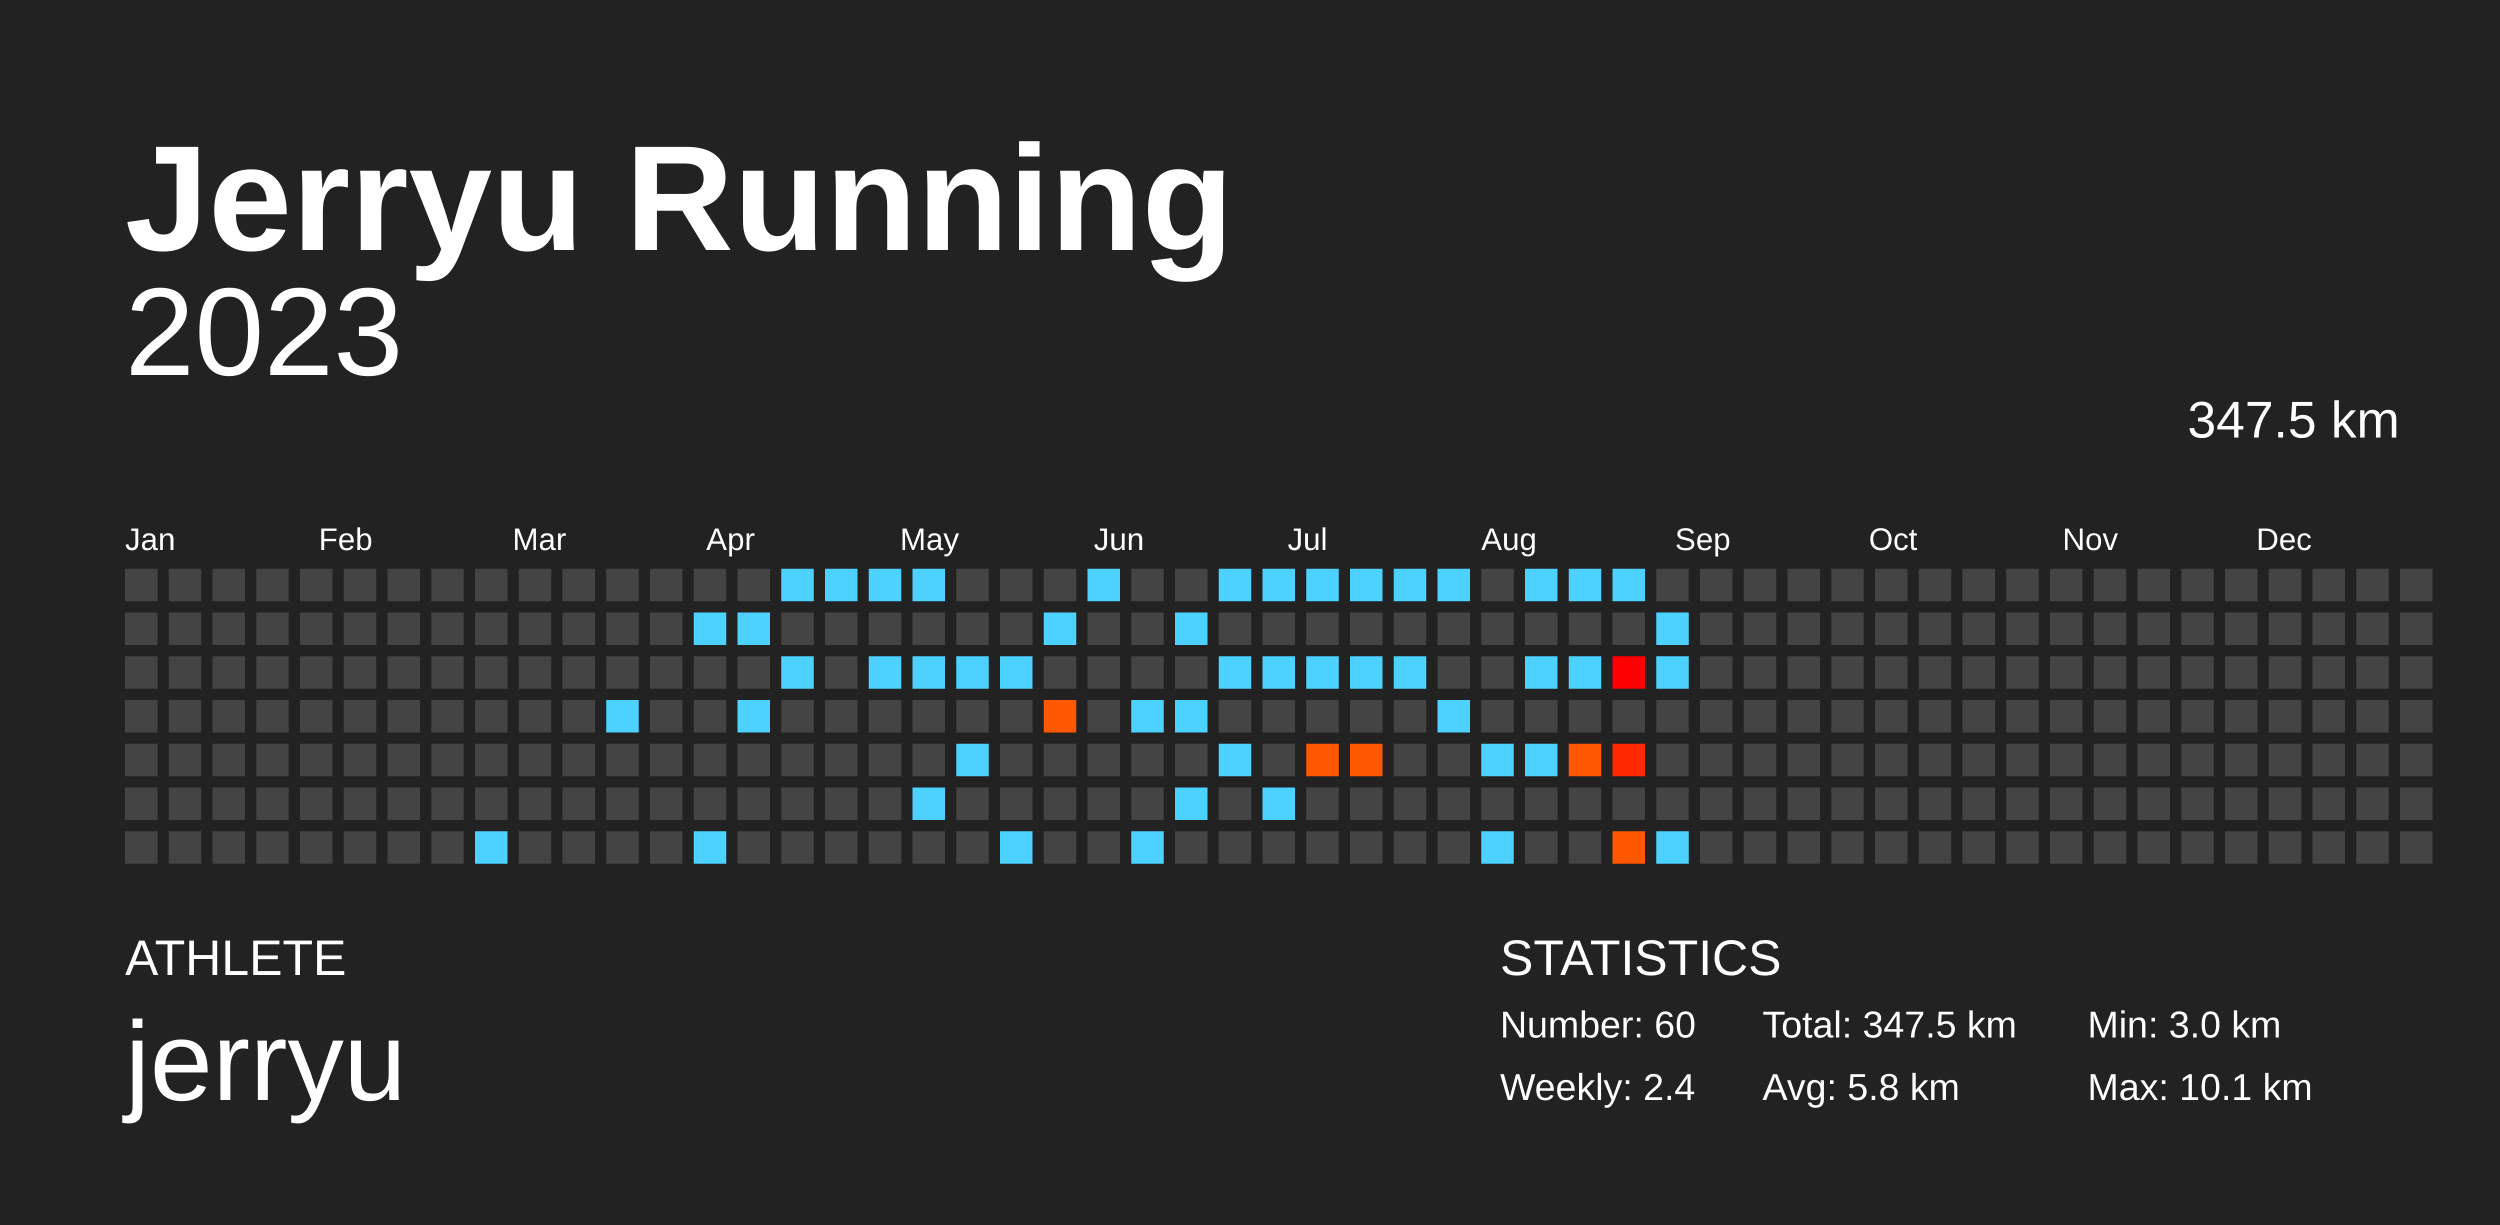
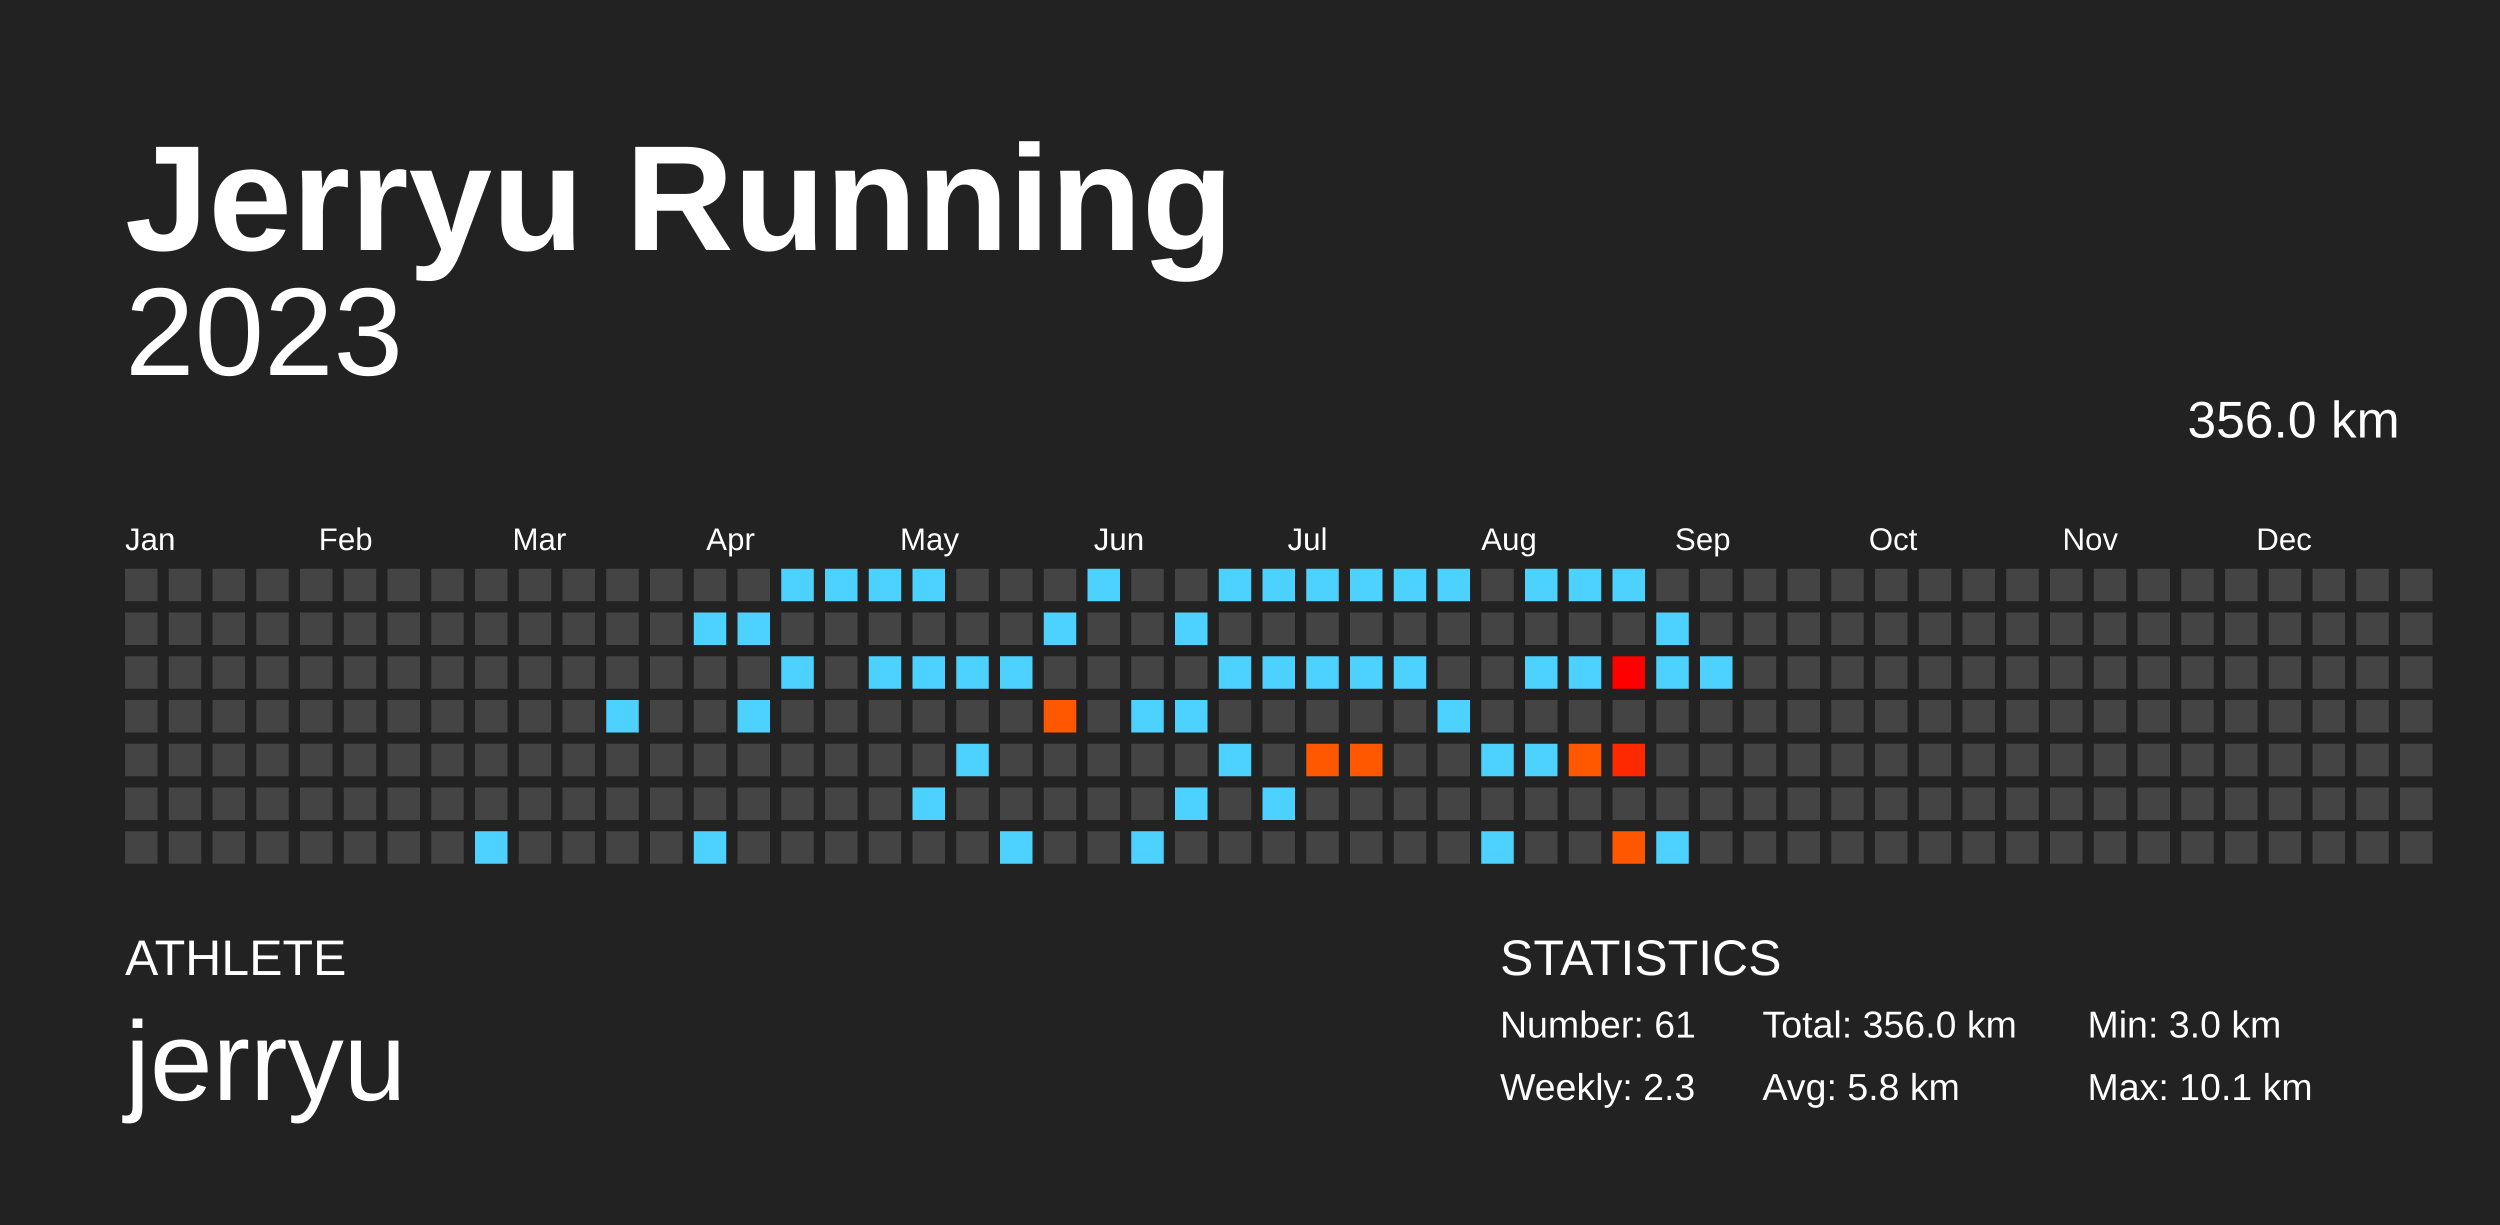
<svg xmlns="http://www.w3.org/2000/svg" baseProfile="full" height="98mm" version="1.1" viewBox="0,0,200,98" width="200mm">
  <defs />
  <rect fill="#222222" height="98" width="200" x="0" y="0" />
  <text fill="#FFFFFF" style="font-size:12px; font-family:Arial; font-weight:bold;" x="10" y="20">Jerryu Running</text>
  <text fill="#FFFFFF" style="font-size:4px; font-family:Arial" x="10" y="78">ATHLETE</text>
  <text fill="#FFFFFF" style="font-size:9px; font-family:Arial" x="10" y="88">jerryu</text>
  <text fill="#FFFFFF" style="font-size:4px; font-family:Arial" x="120" y="78">STATISTICS</text>
-   <text fill="#FFFFFF" style="font-size:3px; font-family:Arial" x="120" y="83">Number: 60</text>
-   <text fill="#FFFFFF" style="font-size:3px; font-family:Arial" x="120" y="88">Weekly: 2.4</text>
-   <text fill="#FFFFFF" style="font-size:3px; font-family:Arial" x="141" y="83">Total: 347.5 km</text>
+   <text fill="#FFFFFF" style="font-size:3px; font-family:Arial" x="120" y="83">Number: 61</text>
+   <text fill="#FFFFFF" style="font-size:3px; font-family:Arial" x="120" y="88">Weekly: 2.3</text>
+   <text fill="#FFFFFF" style="font-size:3px; font-family:Arial" x="141" y="83">Total: 356.0 km</text>
  <text fill="#FFFFFF" style="font-size:3px; font-family:Arial" x="141" y="88">Avg: 5.8 km</text>
  <text fill="#FFFFFF" style="font-size:3px; font-family:Arial" x="167" y="83">Min: 3.0 km</text>
  <text fill="#FFFFFF" style="font-size:3px; font-family:Arial" x="167" y="88">Max: 10.1 km</text>
  <text alignment-baseline="hanging" fill="#FFFFFF" style="font-size:10.0px; font-family:Arial;" x="10" y="30">2023</text>
-   <text alignment-baseline="hanging" fill="#FFFFFF" style="font-size:4.125px; font-family:Arial;" x="175" y="35">347.5 km</text>
+   <text alignment-baseline="hanging" fill="#FFFFFF" style="font-size:4.125px; font-family:Arial;" x="175" y="35">356.0 km</text>
  <text fill="#FFFFFF" style="font-size:2.5px; font-family:Arial" x="10.0" y="44">Jan</text>
  <text fill="#FFFFFF" style="font-size:2.5px; font-family:Arial" x="25.5" y="44">Feb</text>
  <text fill="#FFFFFF" style="font-size:2.5px; font-family:Arial" x="41.0" y="44">Mar</text>
  <text fill="#FFFFFF" style="font-size:2.5px; font-family:Arial" x="56.5" y="44">Apr</text>
  <text fill="#FFFFFF" style="font-size:2.5px; font-family:Arial" x="72.0" y="44">May</text>
  <text fill="#FFFFFF" style="font-size:2.5px; font-family:Arial" x="87.5" y="44">Jun</text>
  <text fill="#FFFFFF" style="font-size:2.5px; font-family:Arial" x="103.0" y="44">Jul</text>
  <text fill="#FFFFFF" style="font-size:2.5px; font-family:Arial" x="118.5" y="44">Aug</text>
  <text fill="#FFFFFF" style="font-size:2.5px; font-family:Arial" x="134.0" y="44">Sep</text>
  <text fill="#FFFFFF" style="font-size:2.5px; font-family:Arial" x="149.5" y="44">Oct</text>
  <text fill="#FFFFFF" style="font-size:2.5px; font-family:Arial" x="165.0" y="44">Nov</text>
  <text fill="#FFFFFF" style="font-size:2.5px; font-family:Arial" x="180.5" y="44">Dec</text>
  <rect fill="#444444" height="2.6" width="2.6" x="10.0" y="45.5" />
  <rect fill="#444444" height="2.6" width="2.6" x="10.0" y="49.0" />
  <rect fill="#444444" height="2.6" width="2.6" x="10.0" y="52.5" />
  <rect fill="#444444" height="2.6" width="2.6" x="10.0" y="56.0" />
  <rect fill="#444444" height="2.6" width="2.6" x="10.0" y="59.5" />
  <rect fill="#444444" height="2.6" width="2.6" x="10.0" y="63.0" />
  <rect fill="#444444" height="2.6" width="2.6" x="10.0" y="66.5" />
  <rect fill="#444444" height="2.6" width="2.6" x="13.5" y="45.5" />
  <rect fill="#444444" height="2.6" width="2.6" x="13.5" y="49.0" />
  <rect fill="#444444" height="2.6" width="2.6" x="13.5" y="52.5" />
  <rect fill="#444444" height="2.6" width="2.6" x="13.5" y="56.0" />
  <rect fill="#444444" height="2.6" width="2.6" x="13.5" y="59.5" />
  <rect fill="#444444" height="2.6" width="2.6" x="13.5" y="63.0" />
  <rect fill="#444444" height="2.6" width="2.6" x="13.5" y="66.5" />
  <rect fill="#444444" height="2.6" width="2.6" x="17.0" y="45.5" />
  <rect fill="#444444" height="2.6" width="2.6" x="17.0" y="49.0" />
  <rect fill="#444444" height="2.6" width="2.6" x="17.0" y="52.5" />
  <rect fill="#444444" height="2.6" width="2.6" x="17.0" y="56.0" />
  <rect fill="#444444" height="2.6" width="2.6" x="17.0" y="59.5" />
  <rect fill="#444444" height="2.6" width="2.6" x="17.0" y="63.0" />
  <rect fill="#444444" height="2.6" width="2.6" x="17.0" y="66.5" />
  <rect fill="#444444" height="2.6" width="2.6" x="20.5" y="45.5" />
  <rect fill="#444444" height="2.6" width="2.6" x="20.5" y="49.0" />
  <rect fill="#444444" height="2.6" width="2.6" x="20.5" y="52.5" />
  <rect fill="#444444" height="2.6" width="2.6" x="20.5" y="56.0" />
  <rect fill="#444444" height="2.6" width="2.6" x="20.5" y="59.5" />
  <rect fill="#444444" height="2.6" width="2.6" x="20.5" y="63.0" />
  <rect fill="#444444" height="2.6" width="2.6" x="20.5" y="66.5" />
  <rect fill="#444444" height="2.6" width="2.6" x="24.0" y="45.5" />
  <rect fill="#444444" height="2.6" width="2.6" x="24.0" y="49.0" />
  <rect fill="#444444" height="2.6" width="2.6" x="24.0" y="52.5" />
  <rect fill="#444444" height="2.6" width="2.6" x="24.0" y="56.0" />
  <rect fill="#444444" height="2.6" width="2.6" x="24.0" y="59.5" />
  <rect fill="#444444" height="2.6" width="2.6" x="24.0" y="63.0" />
  <rect fill="#444444" height="2.6" width="2.6" x="24.0" y="66.5" />
  <rect fill="#444444" height="2.6" width="2.6" x="27.5" y="45.5" />
  <rect fill="#444444" height="2.6" width="2.6" x="27.5" y="49.0" />
  <rect fill="#444444" height="2.6" width="2.6" x="27.5" y="52.5" />
  <rect fill="#444444" height="2.6" width="2.6" x="27.5" y="56.0" />
  <rect fill="#444444" height="2.6" width="2.6" x="27.5" y="59.5" />
  <rect fill="#444444" height="2.6" width="2.6" x="27.5" y="63.0" />
  <rect fill="#444444" height="2.6" width="2.6" x="27.5" y="66.5" />
  <rect fill="#444444" height="2.6" width="2.6" x="31.0" y="45.5" />
  <rect fill="#444444" height="2.6" width="2.6" x="31.0" y="49.0" />
  <rect fill="#444444" height="2.6" width="2.6" x="31.0" y="52.5" />
  <rect fill="#444444" height="2.6" width="2.6" x="31.0" y="56.0" />
  <rect fill="#444444" height="2.6" width="2.6" x="31.0" y="59.5" />
  <rect fill="#444444" height="2.6" width="2.6" x="31.0" y="63.0" />
  <rect fill="#444444" height="2.6" width="2.6" x="31.0" y="66.5" />
  <rect fill="#444444" height="2.6" width="2.6" x="34.5" y="45.5" />
  <rect fill="#444444" height="2.6" width="2.6" x="34.5" y="49.0" />
  <rect fill="#444444" height="2.6" width="2.6" x="34.5" y="52.5" />
  <rect fill="#444444" height="2.6" width="2.6" x="34.5" y="56.0" />
  <rect fill="#444444" height="2.6" width="2.6" x="34.5" y="59.5" />
  <rect fill="#444444" height="2.6" width="2.6" x="34.5" y="63.0" />
  <rect fill="#444444" height="2.6" width="2.6" x="34.5" y="66.5" />
  <rect fill="#444444" height="2.6" width="2.6" x="38.0" y="45.5" />
  <rect fill="#444444" height="2.6" width="2.6" x="38.0" y="49.0" />
  <rect fill="#444444" height="2.6" width="2.6" x="38.0" y="52.5" />
  <rect fill="#444444" height="2.6" width="2.6" x="38.0" y="56.0" />
  <rect fill="#444444" height="2.6" width="2.6" x="38.0" y="59.5" />
  <rect fill="#444444" height="2.6" width="2.6" x="38.0" y="63.0" />
  <rect fill="#4dd2ff" height="2.6" width="2.6" x="38.0" y="66.5" />
  <rect fill="#444444" height="2.6" width="2.6" x="41.5" y="45.5" />
  <rect fill="#444444" height="2.6" width="2.6" x="41.5" y="49.0" />
  <rect fill="#444444" height="2.6" width="2.6" x="41.5" y="52.5" />
  <rect fill="#444444" height="2.6" width="2.6" x="41.5" y="56.0" />
  <rect fill="#444444" height="2.6" width="2.6" x="41.5" y="59.5" />
  <rect fill="#444444" height="2.6" width="2.6" x="41.5" y="63.0" />
  <rect fill="#444444" height="2.6" width="2.6" x="41.5" y="66.5" />
  <rect fill="#444444" height="2.6" width="2.6" x="45.0" y="45.5" />
  <rect fill="#444444" height="2.6" width="2.6" x="45.0" y="49.0" />
  <rect fill="#444444" height="2.6" width="2.6" x="45.0" y="52.5" />
  <rect fill="#444444" height="2.6" width="2.6" x="45.0" y="56.0" />
  <rect fill="#444444" height="2.6" width="2.6" x="45.0" y="59.5" />
  <rect fill="#444444" height="2.6" width="2.6" x="45.0" y="63.0" />
  <rect fill="#444444" height="2.6" width="2.6" x="45.0" y="66.5" />
  <rect fill="#444444" height="2.6" width="2.6" x="48.5" y="45.5" />
  <rect fill="#444444" height="2.6" width="2.6" x="48.5" y="49.0" />
  <rect fill="#444444" height="2.6" width="2.6" x="48.5" y="52.5" />
  <rect fill="#4dd2ff" height="2.6" width="2.6" x="48.5" y="56.0" />
  <rect fill="#444444" height="2.6" width="2.6" x="48.5" y="59.5" />
  <rect fill="#444444" height="2.6" width="2.6" x="48.5" y="63.0" />
  <rect fill="#444444" height="2.6" width="2.6" x="48.5" y="66.5" />
  <rect fill="#444444" height="2.6" width="2.6" x="52.0" y="45.5" />
  <rect fill="#444444" height="2.6" width="2.6" x="52.0" y="49.0" />
  <rect fill="#444444" height="2.6" width="2.6" x="52.0" y="52.5" />
  <rect fill="#444444" height="2.6" width="2.6" x="52.0" y="56.0" />
  <rect fill="#444444" height="2.6" width="2.6" x="52.0" y="59.5" />
  <rect fill="#444444" height="2.6" width="2.6" x="52.0" y="63.0" />
  <rect fill="#444444" height="2.6" width="2.6" x="52.0" y="66.5" />
  <rect fill="#444444" height="2.6" width="2.6" x="55.5" y="45.5" />
  <rect fill="#4dd2ff" height="2.6" width="2.6" x="55.5" y="49.0" />
  <rect fill="#444444" height="2.6" width="2.6" x="55.5" y="52.5" />
  <rect fill="#444444" height="2.6" width="2.6" x="55.5" y="56.0" />
  <rect fill="#444444" height="2.6" width="2.6" x="55.5" y="59.5" />
  <rect fill="#444444" height="2.6" width="2.6" x="55.5" y="63.0" />
  <rect fill="#4dd2ff" height="2.6" width="2.6" x="55.5" y="66.5" />
  <rect fill="#444444" height="2.6" width="2.6" x="59.0" y="45.5" />
  <rect fill="#4dd2ff" height="2.6" width="2.6" x="59.0" y="49.0" />
  <rect fill="#444444" height="2.6" width="2.6" x="59.0" y="52.5" />
  <rect fill="#4dd2ff" height="2.6" width="2.6" x="59.0" y="56.0" />
  <rect fill="#444444" height="2.6" width="2.6" x="59.0" y="59.5" />
  <rect fill="#444444" height="2.6" width="2.6" x="59.0" y="63.0" />
  <rect fill="#444444" height="2.6" width="2.6" x="59.0" y="66.5" />
  <rect fill="#4dd2ff" height="2.6" width="2.6" x="62.5" y="45.5" />
  <rect fill="#444444" height="2.6" width="2.6" x="62.5" y="49.0" />
  <rect fill="#4dd2ff" height="2.6" width="2.6" x="62.5" y="52.5" />
  <rect fill="#444444" height="2.6" width="2.6" x="62.5" y="56.0" />
  <rect fill="#444444" height="2.6" width="2.6" x="62.5" y="59.5" />
  <rect fill="#444444" height="2.6" width="2.6" x="62.5" y="63.0" />
  <rect fill="#444444" height="2.6" width="2.6" x="62.5" y="66.5" />
  <rect fill="#4dd2ff" height="2.6" width="2.6" x="66.0" y="45.5" />
  <rect fill="#444444" height="2.6" width="2.6" x="66.0" y="49.0" />
  <rect fill="#444444" height="2.6" width="2.6" x="66.0" y="52.5" />
  <rect fill="#444444" height="2.6" width="2.6" x="66.0" y="56.0" />
  <rect fill="#444444" height="2.6" width="2.6" x="66.0" y="59.5" />
  <rect fill="#444444" height="2.6" width="2.6" x="66.0" y="63.0" />
  <rect fill="#444444" height="2.6" width="2.6" x="66.0" y="66.5" />
  <rect fill="#4dd2ff" height="2.6" width="2.6" x="69.5" y="45.5" />
  <rect fill="#444444" height="2.6" width="2.6" x="69.5" y="49.0" />
  <rect fill="#4dd2ff" height="2.6" width="2.6" x="69.5" y="52.5" />
  <rect fill="#444444" height="2.6" width="2.6" x="69.5" y="56.0" />
  <rect fill="#444444" height="2.6" width="2.6" x="69.5" y="59.5" />
  <rect fill="#444444" height="2.6" width="2.6" x="69.5" y="63.0" />
  <rect fill="#444444" height="2.6" width="2.6" x="69.5" y="66.5" />
  <rect fill="#4dd2ff" height="2.6" width="2.6" x="73.0" y="45.5" />
  <rect fill="#444444" height="2.6" width="2.6" x="73.0" y="49.0" />
  <rect fill="#4dd2ff" height="2.6" width="2.6" x="73.0" y="52.5" />
  <rect fill="#444444" height="2.6" width="2.6" x="73.0" y="56.0" />
  <rect fill="#444444" height="2.6" width="2.6" x="73.0" y="59.5" />
  <rect fill="#4dd2ff" height="2.6" width="2.6" x="73.0" y="63.0" />
  <rect fill="#444444" height="2.6" width="2.6" x="73.0" y="66.5" />
  <rect fill="#444444" height="2.6" width="2.6" x="76.5" y="45.5" />
  <rect fill="#444444" height="2.6" width="2.6" x="76.5" y="49.0" />
  <rect fill="#4dd2ff" height="2.6" width="2.6" x="76.5" y="52.5" />
  <rect fill="#444444" height="2.6" width="2.6" x="76.5" y="56.0" />
  <rect fill="#4dd2ff" height="2.6" width="2.6" x="76.5" y="59.5" />
  <rect fill="#444444" height="2.6" width="2.6" x="76.5" y="63.0" />
  <rect fill="#444444" height="2.6" width="2.6" x="76.5" y="66.5" />
  <rect fill="#444444" height="2.6" width="2.6" x="80.0" y="45.5" />
  <rect fill="#444444" height="2.6" width="2.6" x="80.0" y="49.0" />
  <rect fill="#4dd2ff" height="2.6" width="2.6" x="80.0" y="52.5" />
  <rect fill="#444444" height="2.6" width="2.6" x="80.0" y="56.0" />
  <rect fill="#444444" height="2.6" width="2.6" x="80.0" y="59.5" />
  <rect fill="#444444" height="2.6" width="2.6" x="80.0" y="63.0" />
  <rect fill="#4dd2ff" height="2.6" width="2.6" x="80.0" y="66.5" />
  <rect fill="#444444" height="2.6" width="2.6" x="83.5" y="45.5" />
  <rect fill="#4dd2ff" height="2.6" width="2.6" x="83.5" y="49.0" />
  <rect fill="#444444" height="2.6" width="2.6" x="83.5" y="52.5" />
  <rect fill="#ff5800" height="2.6" width="2.6" x="83.5" y="56.0" />
  <rect fill="#444444" height="2.6" width="2.6" x="83.5" y="59.5" />
  <rect fill="#444444" height="2.6" width="2.6" x="83.5" y="63.0" />
  <rect fill="#444444" height="2.6" width="2.6" x="83.5" y="66.5" />
  <rect fill="#4dd2ff" height="2.6" width="2.6" x="87.0" y="45.5" />
  <rect fill="#444444" height="2.6" width="2.6" x="87.0" y="49.0" />
  <rect fill="#444444" height="2.6" width="2.6" x="87.0" y="52.5" />
  <rect fill="#444444" height="2.6" width="2.6" x="87.0" y="56.0" />
  <rect fill="#444444" height="2.6" width="2.6" x="87.0" y="59.5" />
  <rect fill="#444444" height="2.6" width="2.6" x="87.0" y="63.0" />
  <rect fill="#444444" height="2.6" width="2.6" x="87.0" y="66.5" />
  <rect fill="#444444" height="2.6" width="2.6" x="90.5" y="45.5" />
  <rect fill="#444444" height="2.6" width="2.6" x="90.5" y="49.0" />
  <rect fill="#444444" height="2.6" width="2.6" x="90.5" y="52.5" />
  <rect fill="#4dd2ff" height="2.6" width="2.6" x="90.5" y="56.0" />
  <rect fill="#444444" height="2.6" width="2.6" x="90.5" y="59.5" />
  <rect fill="#444444" height="2.6" width="2.6" x="90.5" y="63.0" />
  <rect fill="#4dd2ff" height="2.6" width="2.6" x="90.5" y="66.5" />
  <rect fill="#444444" height="2.6" width="2.6" x="94.0" y="45.5" />
  <rect fill="#4dd2ff" height="2.6" width="2.6" x="94.0" y="49.0" />
  <rect fill="#444444" height="2.6" width="2.6" x="94.0" y="52.5" />
  <rect fill="#4dd2ff" height="2.6" width="2.6" x="94.0" y="56.0" />
  <rect fill="#444444" height="2.6" width="2.6" x="94.0" y="59.5" />
  <rect fill="#4dd2ff" height="2.6" width="2.6" x="94.0" y="63.0" />
  <rect fill="#444444" height="2.6" width="2.6" x="94.0" y="66.5" />
  <rect fill="#4dd2ff" height="2.6" width="2.6" x="97.5" y="45.5" />
  <rect fill="#444444" height="2.6" width="2.6" x="97.5" y="49.0" />
  <rect fill="#4dd2ff" height="2.6" width="2.6" x="97.5" y="52.5" />
  <rect fill="#444444" height="2.6" width="2.6" x="97.5" y="56.0" />
  <rect fill="#4dd2ff" height="2.6" width="2.6" x="97.5" y="59.5" />
  <rect fill="#444444" height="2.6" width="2.6" x="97.5" y="63.0" />
  <rect fill="#444444" height="2.6" width="2.6" x="97.5" y="66.5" />
  <rect fill="#4dd2ff" height="2.6" width="2.6" x="101.0" y="45.5" />
  <rect fill="#444444" height="2.6" width="2.6" x="101.0" y="49.0" />
  <rect fill="#4dd2ff" height="2.6" width="2.6" x="101.0" y="52.5" />
  <rect fill="#444444" height="2.6" width="2.6" x="101.0" y="56.0" />
  <rect fill="#444444" height="2.6" width="2.6" x="101.0" y="59.5" />
  <rect fill="#4dd2ff" height="2.6" width="2.6" x="101.0" y="63.0" />
  <rect fill="#444444" height="2.6" width="2.6" x="101.0" y="66.5" />
  <rect fill="#4dd2ff" height="2.6" width="2.6" x="104.5" y="45.5" />
  <rect fill="#444444" height="2.6" width="2.6" x="104.5" y="49.0" />
  <rect fill="#4dd2ff" height="2.6" width="2.6" x="104.5" y="52.5" />
  <rect fill="#444444" height="2.6" width="2.6" x="104.5" y="56.0" />
  <rect fill="#ff5800" height="2.6" width="2.6" x="104.5" y="59.5" />
  <rect fill="#444444" height="2.6" width="2.6" x="104.5" y="63.0" />
  <rect fill="#444444" height="2.6" width="2.6" x="104.5" y="66.5" />
  <rect fill="#4dd2ff" height="2.6" width="2.6" x="108.0" y="45.5" />
  <rect fill="#444444" height="2.6" width="2.6" x="108.0" y="49.0" />
  <rect fill="#4dd2ff" height="2.6" width="2.6" x="108.0" y="52.5" />
  <rect fill="#444444" height="2.6" width="2.6" x="108.0" y="56.0" />
  <rect fill="#ff5800" height="2.6" width="2.6" x="108.0" y="59.5" />
  <rect fill="#444444" height="2.6" width="2.6" x="108.0" y="63.0" />
  <rect fill="#444444" height="2.6" width="2.6" x="108.0" y="66.5" />
  <rect fill="#4dd2ff" height="2.6" width="2.6" x="111.5" y="45.5" />
  <rect fill="#444444" height="2.6" width="2.6" x="111.5" y="49.0" />
  <rect fill="#4dd2ff" height="2.6" width="2.6" x="111.5" y="52.5" />
  <rect fill="#444444" height="2.6" width="2.6" x="111.5" y="56.0" />
  <rect fill="#444444" height="2.6" width="2.6" x="111.5" y="59.5" />
  <rect fill="#444444" height="2.6" width="2.6" x="111.5" y="63.0" />
  <rect fill="#444444" height="2.6" width="2.6" x="111.5" y="66.5" />
  <rect fill="#4dd2ff" height="2.6" width="2.6" x="115.0" y="45.5" />
  <rect fill="#444444" height="2.6" width="2.6" x="115.0" y="49.0" />
  <rect fill="#444444" height="2.6" width="2.6" x="115.0" y="52.5" />
  <rect fill="#4dd2ff" height="2.6" width="2.6" x="115.0" y="56.0" />
  <rect fill="#444444" height="2.6" width="2.6" x="115.0" y="59.5" />
  <rect fill="#444444" height="2.6" width="2.6" x="115.0" y="63.0" />
  <rect fill="#444444" height="2.6" width="2.6" x="115.0" y="66.5" />
  <rect fill="#444444" height="2.6" width="2.6" x="118.5" y="45.5" />
  <rect fill="#444444" height="2.6" width="2.6" x="118.5" y="49.0" />
  <rect fill="#444444" height="2.6" width="2.6" x="118.5" y="52.5" />
  <rect fill="#444444" height="2.6" width="2.6" x="118.5" y="56.0" />
  <rect fill="#4dd2ff" height="2.6" width="2.6" x="118.5" y="59.5" />
  <rect fill="#444444" height="2.6" width="2.6" x="118.5" y="63.0" />
  <rect fill="#4dd2ff" height="2.6" width="2.6" x="118.5" y="66.5" />
  <rect fill="#4dd2ff" height="2.6" width="2.6" x="122.0" y="45.5" />
  <rect fill="#444444" height="2.6" width="2.6" x="122.0" y="49.0" />
  <rect fill="#4dd2ff" height="2.6" width="2.6" x="122.0" y="52.5" />
  <rect fill="#444444" height="2.6" width="2.6" x="122.0" y="56.0" />
  <rect fill="#4dd2ff" height="2.6" width="2.6" x="122.0" y="59.5" />
  <rect fill="#444444" height="2.6" width="2.6" x="122.0" y="63.0" />
  <rect fill="#444444" height="2.6" width="2.6" x="122.0" y="66.5" />
  <rect fill="#4dd2ff" height="2.6" width="2.6" x="125.5" y="45.5" />
  <rect fill="#444444" height="2.6" width="2.6" x="125.5" y="49.0" />
  <rect fill="#4dd2ff" height="2.6" width="2.6" x="125.5" y="52.5" />
  <rect fill="#444444" height="2.6" width="2.6" x="125.5" y="56.0" />
  <rect fill="#ff5800" height="2.6" width="2.6" x="125.5" y="59.5" />
  <rect fill="#444444" height="2.6" width="2.6" x="125.5" y="63.0" />
  <rect fill="#444444" height="2.6" width="2.6" x="125.5" y="66.5" />
  <rect fill="#4dd2ff" height="2.6" width="2.6" x="129.0" y="45.5" />
  <rect fill="#444444" height="2.6" width="2.6" x="129.0" y="49.0" />
  <rect fill="#ff0000" height="2.6" width="2.6" x="129.0" y="52.5" />
  <rect fill="#444444" height="2.6" width="2.6" x="129.0" y="56.0" />
  <rect fill="#ff2900" height="2.6" width="2.6" x="129.0" y="59.5" />
  <rect fill="#444444" height="2.6" width="2.6" x="129.0" y="63.0" />
  <rect fill="#ff5700" height="2.6" width="2.6" x="129.0" y="66.5" />
  <rect fill="#444444" height="2.6" width="2.6" x="132.5" y="45.5" />
  <rect fill="#4dd2ff" height="2.6" width="2.6" x="132.5" y="49.0" />
  <rect fill="#4dd2ff" height="2.6" width="2.6" x="132.5" y="52.5" />
  <rect fill="#444444" height="2.6" width="2.6" x="132.5" y="56.0" />
  <rect fill="#444444" height="2.6" width="2.6" x="132.5" y="59.5" />
  <rect fill="#444444" height="2.6" width="2.6" x="132.5" y="63.0" />
  <rect fill="#4dd2ff" height="2.6" width="2.6" x="132.5" y="66.5" />
  <rect fill="#444444" height="2.6" width="2.6" x="136.0" y="45.5" />
  <rect fill="#444444" height="2.6" width="2.6" x="136.0" y="49.0" />
-   <rect fill="#444444" height="2.6" width="2.6" x="136.0" y="52.5" />
+   <rect fill="#4dd2ff" height="2.6" width="2.6" x="136.0" y="52.5" />
  <rect fill="#444444" height="2.6" width="2.6" x="136.0" y="56.0" />
  <rect fill="#444444" height="2.6" width="2.6" x="136.0" y="59.5" />
  <rect fill="#444444" height="2.6" width="2.6" x="136.0" y="63.0" />
  <rect fill="#444444" height="2.6" width="2.6" x="136.0" y="66.5" />
  <rect fill="#444444" height="2.6" width="2.6" x="139.5" y="45.5" />
  <rect fill="#444444" height="2.6" width="2.6" x="139.5" y="49.0" />
  <rect fill="#444444" height="2.6" width="2.6" x="139.5" y="52.5" />
  <rect fill="#444444" height="2.6" width="2.6" x="139.5" y="56.0" />
  <rect fill="#444444" height="2.6" width="2.6" x="139.5" y="59.5" />
  <rect fill="#444444" height="2.6" width="2.6" x="139.5" y="63.0" />
  <rect fill="#444444" height="2.6" width="2.6" x="139.5" y="66.5" />
  <rect fill="#444444" height="2.6" width="2.6" x="143.0" y="45.5" />
  <rect fill="#444444" height="2.6" width="2.6" x="143.0" y="49.0" />
  <rect fill="#444444" height="2.6" width="2.6" x="143.0" y="52.5" />
  <rect fill="#444444" height="2.6" width="2.6" x="143.0" y="56.0" />
  <rect fill="#444444" height="2.6" width="2.6" x="143.0" y="59.5" />
  <rect fill="#444444" height="2.6" width="2.6" x="143.0" y="63.0" />
  <rect fill="#444444" height="2.6" width="2.6" x="143.0" y="66.5" />
  <rect fill="#444444" height="2.6" width="2.6" x="146.5" y="45.5" />
  <rect fill="#444444" height="2.6" width="2.6" x="146.5" y="49.0" />
  <rect fill="#444444" height="2.6" width="2.6" x="146.5" y="52.5" />
  <rect fill="#444444" height="2.6" width="2.6" x="146.5" y="56.0" />
  <rect fill="#444444" height="2.6" width="2.6" x="146.5" y="59.5" />
  <rect fill="#444444" height="2.6" width="2.6" x="146.5" y="63.0" />
  <rect fill="#444444" height="2.6" width="2.6" x="146.5" y="66.5" />
  <rect fill="#444444" height="2.6" width="2.6" x="150.0" y="45.5" />
  <rect fill="#444444" height="2.6" width="2.6" x="150.0" y="49.0" />
  <rect fill="#444444" height="2.6" width="2.6" x="150.0" y="52.5" />
  <rect fill="#444444" height="2.6" width="2.6" x="150.0" y="56.0" />
  <rect fill="#444444" height="2.6" width="2.6" x="150.0" y="59.5" />
  <rect fill="#444444" height="2.6" width="2.6" x="150.0" y="63.0" />
  <rect fill="#444444" height="2.6" width="2.6" x="150.0" y="66.5" />
  <rect fill="#444444" height="2.6" width="2.6" x="153.5" y="45.5" />
  <rect fill="#444444" height="2.6" width="2.6" x="153.5" y="49.0" />
  <rect fill="#444444" height="2.6" width="2.6" x="153.5" y="52.5" />
  <rect fill="#444444" height="2.6" width="2.6" x="153.5" y="56.0" />
  <rect fill="#444444" height="2.6" width="2.6" x="153.5" y="59.5" />
  <rect fill="#444444" height="2.6" width="2.6" x="153.5" y="63.0" />
  <rect fill="#444444" height="2.6" width="2.6" x="153.5" y="66.5" />
  <rect fill="#444444" height="2.6" width="2.6" x="157.0" y="45.5" />
  <rect fill="#444444" height="2.6" width="2.6" x="157.0" y="49.0" />
  <rect fill="#444444" height="2.6" width="2.6" x="157.0" y="52.5" />
  <rect fill="#444444" height="2.6" width="2.6" x="157.0" y="56.0" />
  <rect fill="#444444" height="2.6" width="2.6" x="157.0" y="59.5" />
  <rect fill="#444444" height="2.6" width="2.6" x="157.0" y="63.0" />
  <rect fill="#444444" height="2.6" width="2.6" x="157.0" y="66.5" />
  <rect fill="#444444" height="2.6" width="2.6" x="160.5" y="45.5" />
  <rect fill="#444444" height="2.6" width="2.6" x="160.5" y="49.0" />
  <rect fill="#444444" height="2.6" width="2.6" x="160.5" y="52.5" />
  <rect fill="#444444" height="2.6" width="2.6" x="160.5" y="56.0" />
  <rect fill="#444444" height="2.6" width="2.6" x="160.5" y="59.5" />
  <rect fill="#444444" height="2.6" width="2.6" x="160.5" y="63.0" />
  <rect fill="#444444" height="2.6" width="2.6" x="160.5" y="66.5" />
  <rect fill="#444444" height="2.6" width="2.6" x="164.0" y="45.5" />
  <rect fill="#444444" height="2.6" width="2.6" x="164.0" y="49.0" />
  <rect fill="#444444" height="2.6" width="2.6" x="164.0" y="52.5" />
  <rect fill="#444444" height="2.6" width="2.6" x="164.0" y="56.0" />
  <rect fill="#444444" height="2.6" width="2.6" x="164.0" y="59.5" />
  <rect fill="#444444" height="2.6" width="2.6" x="164.0" y="63.0" />
  <rect fill="#444444" height="2.6" width="2.6" x="164.0" y="66.5" />
  <rect fill="#444444" height="2.6" width="2.6" x="167.5" y="45.5" />
  <rect fill="#444444" height="2.6" width="2.6" x="167.5" y="49.0" />
  <rect fill="#444444" height="2.6" width="2.6" x="167.5" y="52.5" />
  <rect fill="#444444" height="2.6" width="2.6" x="167.5" y="56.0" />
  <rect fill="#444444" height="2.6" width="2.6" x="167.5" y="59.5" />
  <rect fill="#444444" height="2.6" width="2.6" x="167.5" y="63.0" />
  <rect fill="#444444" height="2.6" width="2.6" x="167.5" y="66.5" />
  <rect fill="#444444" height="2.6" width="2.6" x="171.0" y="45.5" />
  <rect fill="#444444" height="2.6" width="2.6" x="171.0" y="49.0" />
  <rect fill="#444444" height="2.6" width="2.6" x="171.0" y="52.5" />
  <rect fill="#444444" height="2.6" width="2.6" x="171.0" y="56.0" />
  <rect fill="#444444" height="2.6" width="2.6" x="171.0" y="59.5" />
  <rect fill="#444444" height="2.6" width="2.6" x="171.0" y="63.0" />
  <rect fill="#444444" height="2.6" width="2.6" x="171.0" y="66.5" />
  <rect fill="#444444" height="2.6" width="2.6" x="174.5" y="45.5" />
  <rect fill="#444444" height="2.6" width="2.6" x="174.5" y="49.0" />
  <rect fill="#444444" height="2.6" width="2.6" x="174.5" y="52.5" />
  <rect fill="#444444" height="2.6" width="2.6" x="174.5" y="56.0" />
  <rect fill="#444444" height="2.6" width="2.6" x="174.5" y="59.5" />
  <rect fill="#444444" height="2.6" width="2.6" x="174.5" y="63.0" />
  <rect fill="#444444" height="2.6" width="2.6" x="174.5" y="66.5" />
  <rect fill="#444444" height="2.6" width="2.6" x="178.0" y="45.5" />
  <rect fill="#444444" height="2.6" width="2.6" x="178.0" y="49.0" />
  <rect fill="#444444" height="2.6" width="2.6" x="178.0" y="52.5" />
  <rect fill="#444444" height="2.6" width="2.6" x="178.0" y="56.0" />
  <rect fill="#444444" height="2.6" width="2.6" x="178.0" y="59.5" />
  <rect fill="#444444" height="2.6" width="2.6" x="178.0" y="63.0" />
  <rect fill="#444444" height="2.6" width="2.6" x="178.0" y="66.5" />
  <rect fill="#444444" height="2.6" width="2.6" x="181.5" y="45.5" />
  <rect fill="#444444" height="2.6" width="2.6" x="181.5" y="49.0" />
  <rect fill="#444444" height="2.6" width="2.6" x="181.5" y="52.5" />
  <rect fill="#444444" height="2.6" width="2.6" x="181.5" y="56.0" />
  <rect fill="#444444" height="2.6" width="2.6" x="181.5" y="59.5" />
  <rect fill="#444444" height="2.6" width="2.6" x="181.5" y="63.0" />
  <rect fill="#444444" height="2.6" width="2.6" x="181.5" y="66.5" />
  <rect fill="#444444" height="2.6" width="2.6" x="185.0" y="45.5" />
  <rect fill="#444444" height="2.6" width="2.6" x="185.0" y="49.0" />
  <rect fill="#444444" height="2.6" width="2.6" x="185.0" y="52.5" />
  <rect fill="#444444" height="2.6" width="2.6" x="185.0" y="56.0" />
  <rect fill="#444444" height="2.6" width="2.6" x="185.0" y="59.5" />
  <rect fill="#444444" height="2.6" width="2.6" x="185.0" y="63.0" />
  <rect fill="#444444" height="2.6" width="2.6" x="185.0" y="66.5" />
  <rect fill="#444444" height="2.6" width="2.6" x="188.5" y="45.5" />
  <rect fill="#444444" height="2.6" width="2.6" x="188.5" y="49.0" />
  <rect fill="#444444" height="2.6" width="2.6" x="188.5" y="52.5" />
  <rect fill="#444444" height="2.6" width="2.6" x="188.5" y="56.0" />
  <rect fill="#444444" height="2.6" width="2.6" x="188.5" y="59.5" />
  <rect fill="#444444" height="2.6" width="2.6" x="188.5" y="63.0" />
  <rect fill="#444444" height="2.6" width="2.6" x="188.5" y="66.5" />
  <rect fill="#444444" height="2.6" width="2.6" x="192.0" y="45.5" />
  <rect fill="#444444" height="2.6" width="2.6" x="192.0" y="49.0" />
  <rect fill="#444444" height="2.6" width="2.6" x="192.0" y="52.5" />
  <rect fill="#444444" height="2.6" width="2.6" x="192.0" y="56.0" />
  <rect fill="#444444" height="2.6" width="2.6" x="192.0" y="59.5" />
  <rect fill="#444444" height="2.6" width="2.6" x="192.0" y="63.0" />
  <rect fill="#444444" height="2.6" width="2.6" x="192.0" y="66.5" />
</svg>
